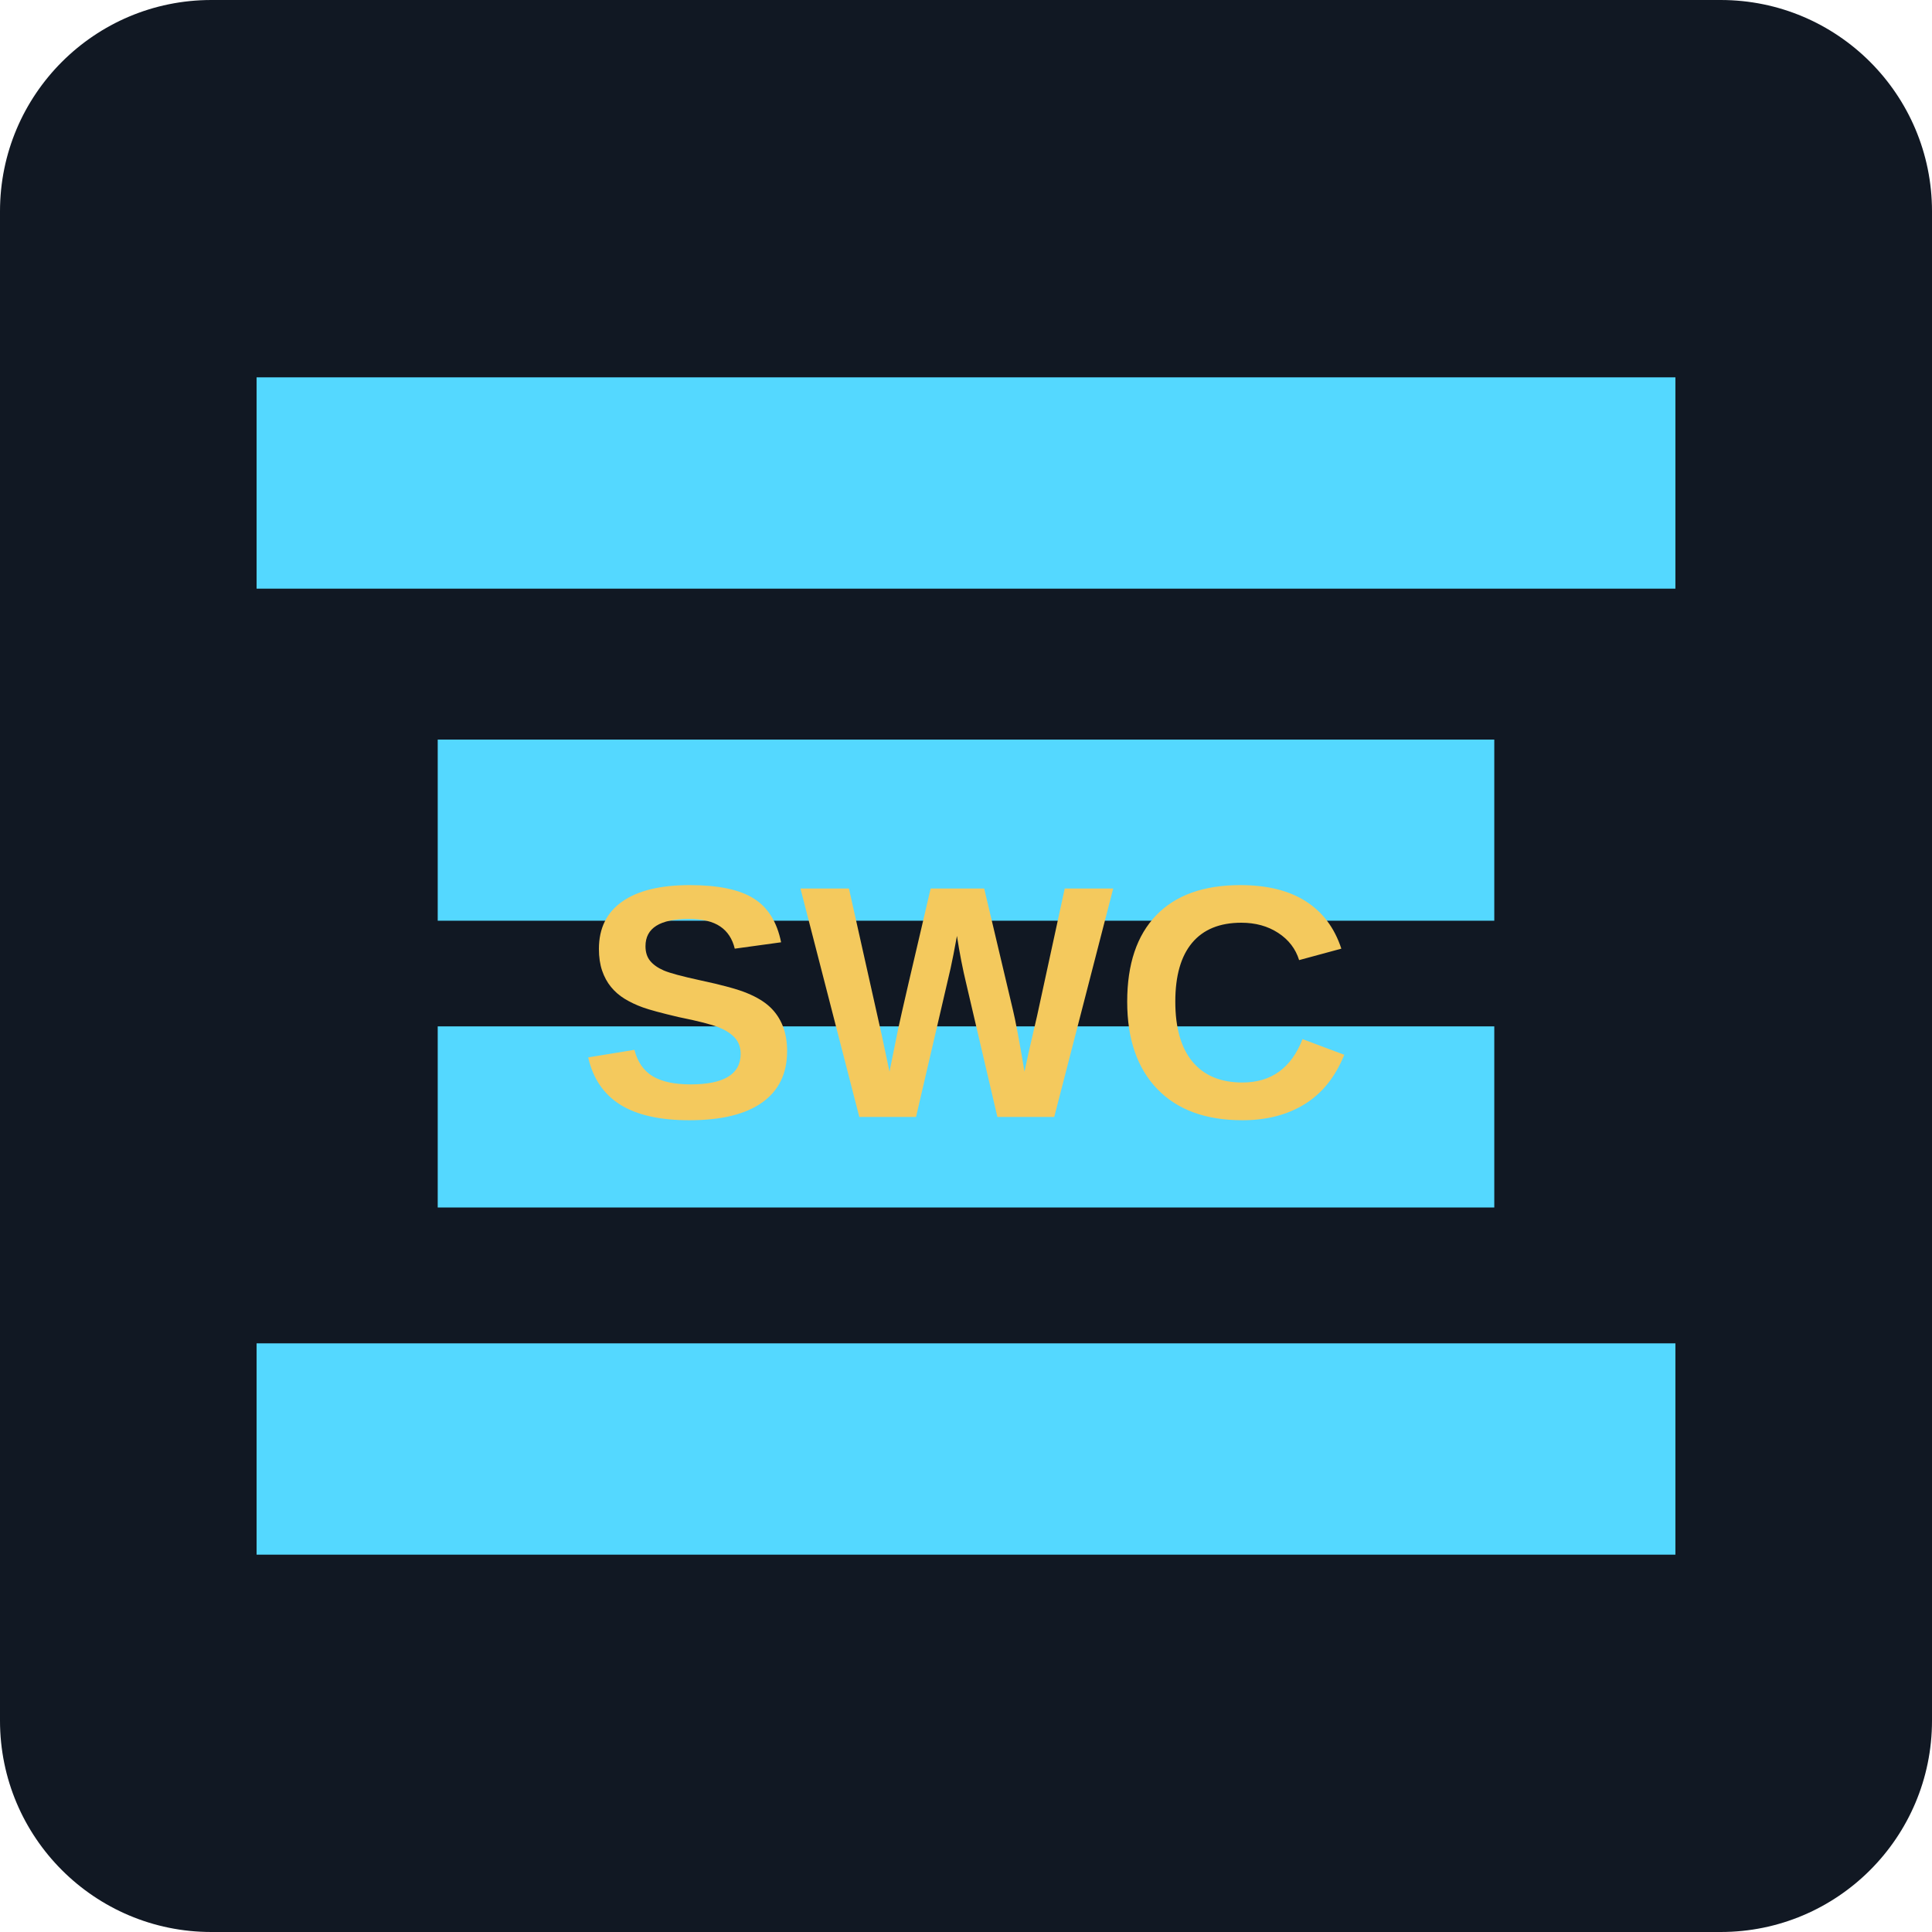
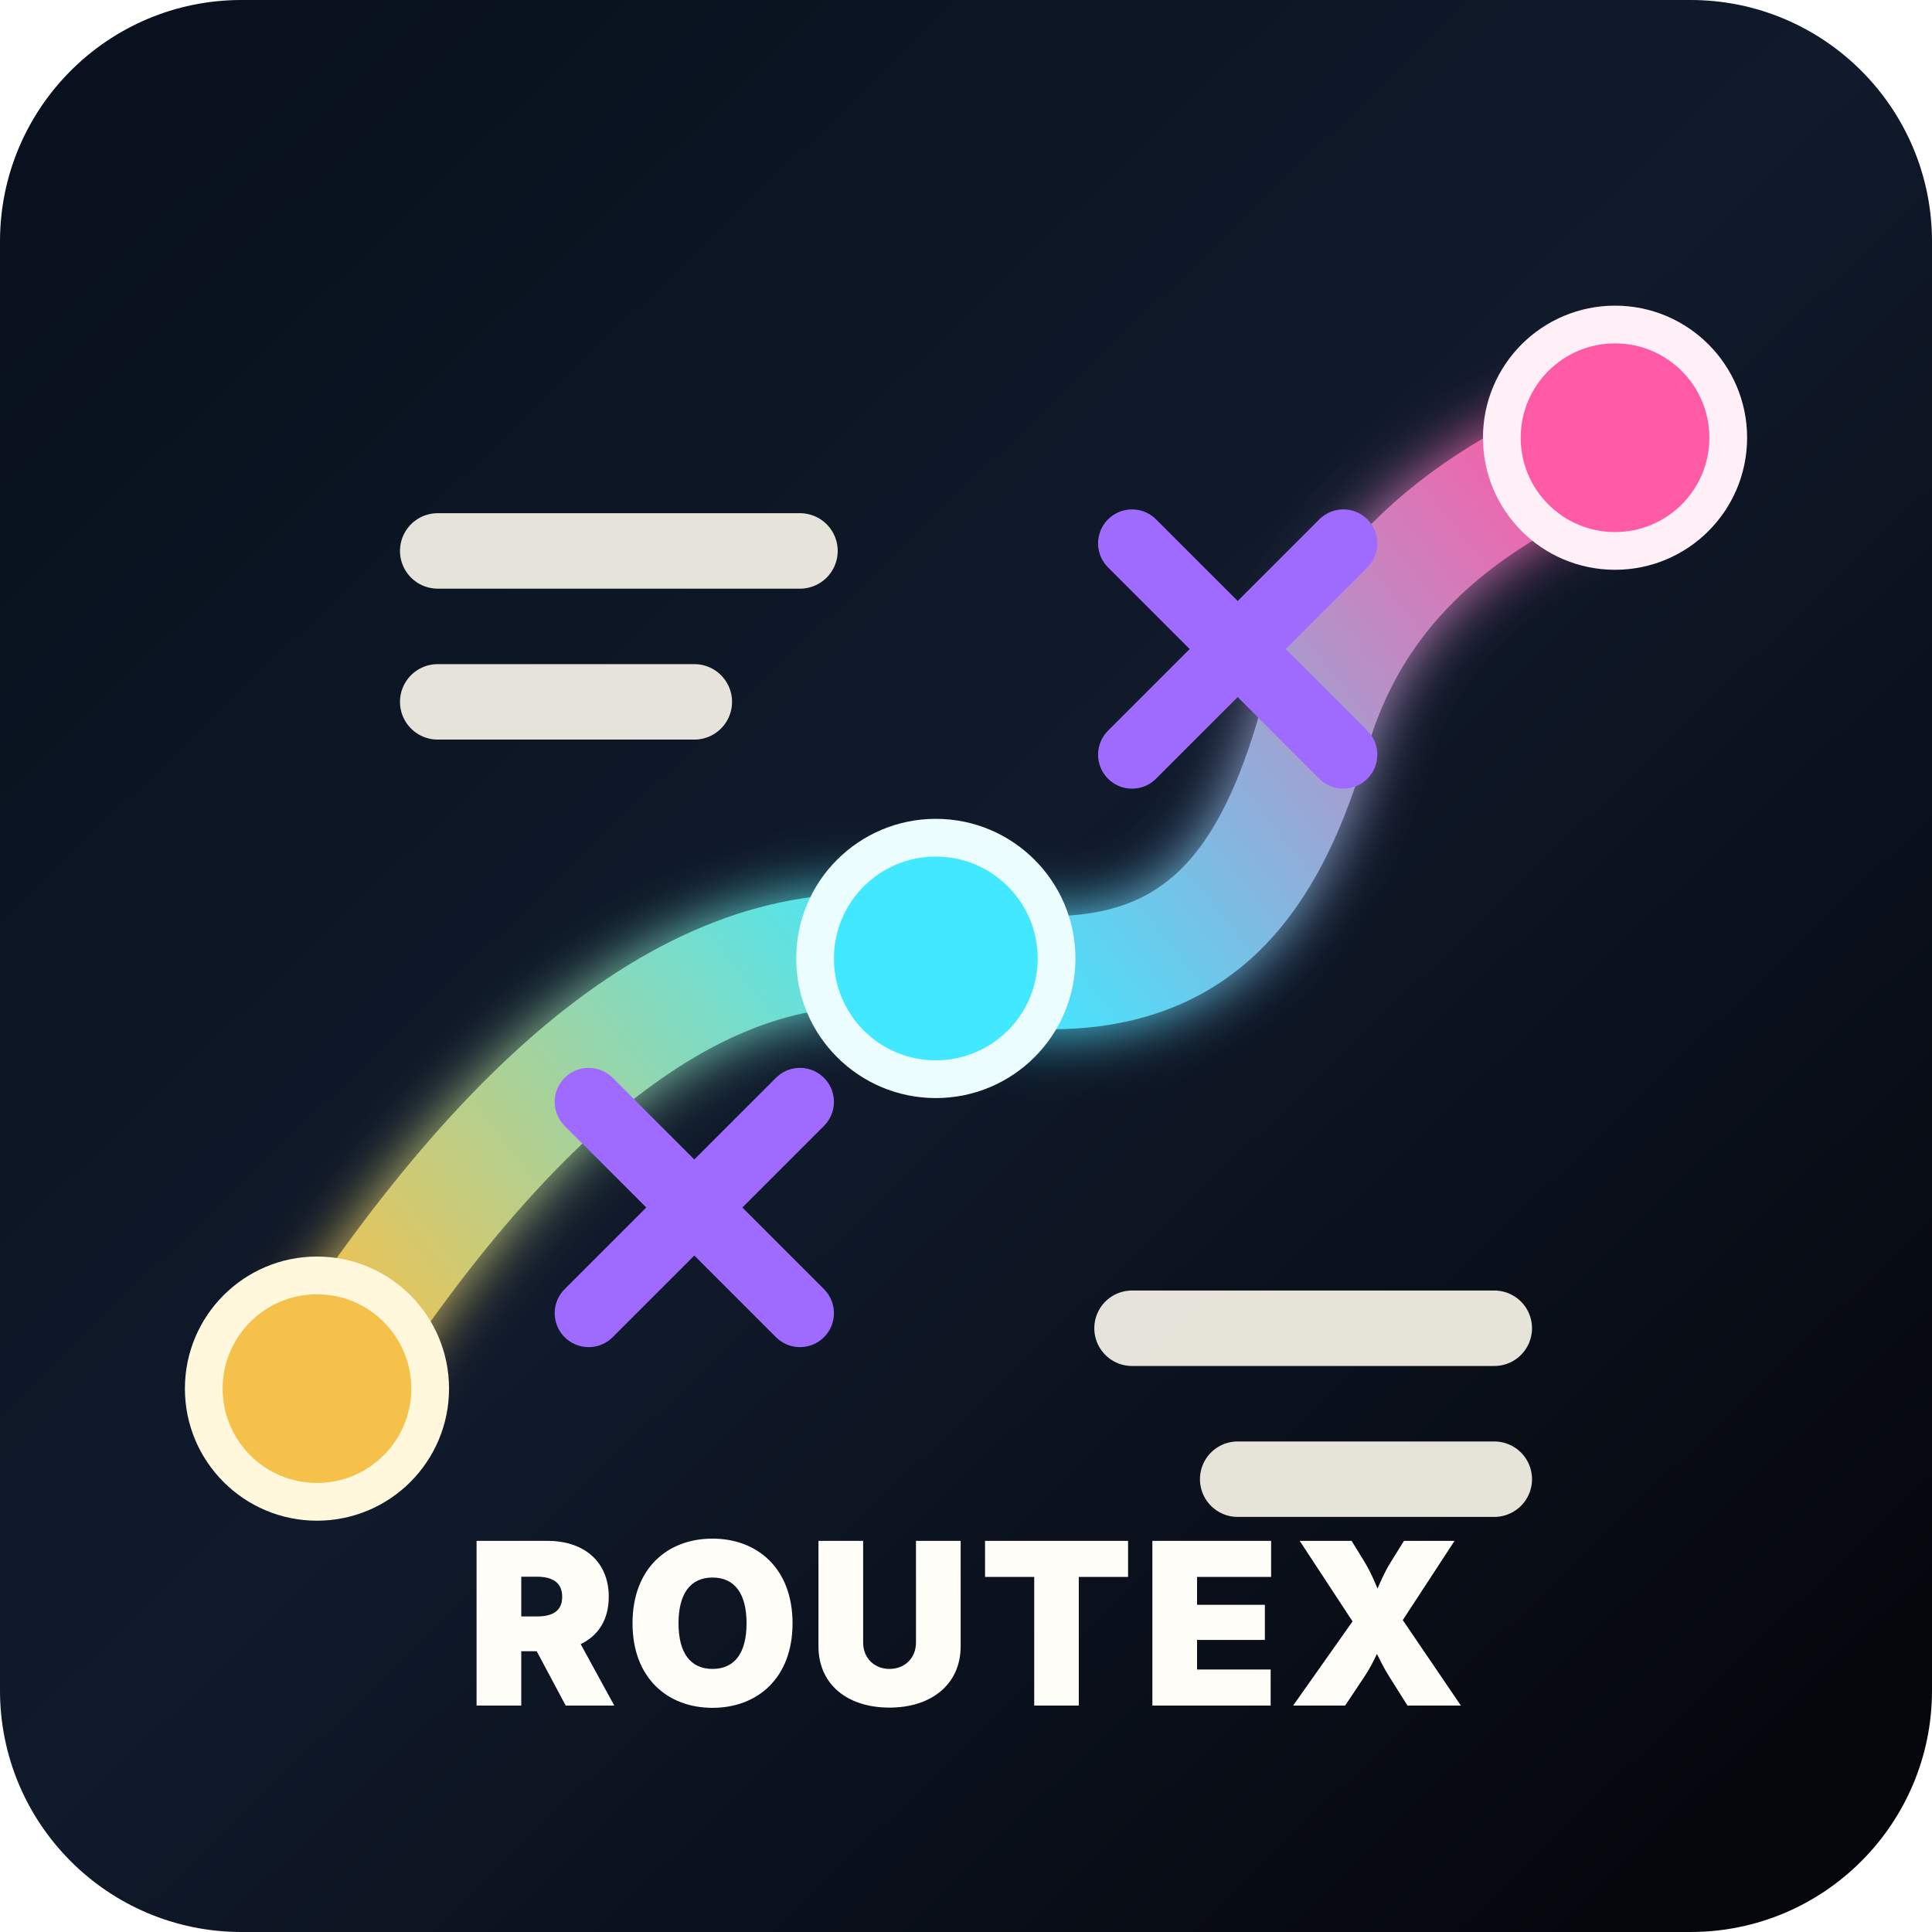
- <svg xmlns="http://www.w3.org/2000/svg" width="256" height="256" viewBox="0 0 256 256" role="img" aria-label="SkyeRoutex Workforce Command mark">
-   <rect width="256" height="256" rx="28" fill="#111823" />
-   <path d="M34 178h188v28H34zM34 50h188v28H34zM58 98h140v24H58zM58 136h140v24H58z" fill="#54d8ff" />
-   <text x="128" y="148" fill="#f4c95d" font-family="Arial, sans-serif" font-size="44" font-weight="900" text-anchor="middle">SWC</text>
+ <svg xmlns="http://www.w3.org/2000/svg" width="256" height="256" viewBox="0 0 256 256" role="img" aria-label="SkyeRouteX Workforce Command logo">
+   <defs>
+     <linearGradient id="routex-bg" x1="24" y1="20" x2="232" y2="236" gradientUnits="userSpaceOnUse">
+       <stop stop-color="#08111d" />
+       <stop offset=".48" stop-color="#101a2b" />
+       <stop offset="1" stop-color="#05070d" />
+     </linearGradient>
+     <linearGradient id="routex-line" x1="48" y1="184" x2="208" y2="58" gradientUnits="userSpaceOnUse">
+       <stop stop-color="#f6c14b" />
+       <stop offset=".48" stop-color="#42e8ff" />
+       <stop offset="1" stop-color="#ff5aa5" />
+     </linearGradient>
+     <filter id="routex-glow" x="-40%" y="-40%" width="180%" height="180%">
+       <feGaussianBlur stdDeviation="4" result="blur" />
+       <feMerge>
+         <feMergeNode in="blur" />
+         <feMergeNode in="SourceGraphic" />
+       </feMerge>
+     </filter>
+   </defs>
+   <rect width="256" height="256" rx="32" fill="url(#routex-bg)" />
+   <path d="M42 184c28-44 55-63 82-57 31 7 43-6 50-30 5-17 17-30 40-39" fill="none" stroke="url(#routex-line)" stroke-width="15" stroke-linecap="round" filter="url(#routex-glow)" />
+   <path d="M58 73h48M58 93h34M150 176h48M164 196h34" fill="none" stroke="#f8f5e9" stroke-width="10" stroke-linecap="round" opacity=".92" />
+   <circle cx="42" cy="184" r="15" fill="#f6c14b" stroke="#fff8dd" stroke-width="5" />
+   <circle cx="124" cy="127" r="16" fill="#42e8ff" stroke="#ecfdff" stroke-width="5" />
+   <circle cx="214" cy="58" r="15" fill="#ff5aa5" stroke="#fff0f7" stroke-width="5" />
+   <path d="M78 146l28 28m0-28-28 28M150 72l28 28m0-28-28 28" stroke="#9f6bff" stroke-width="9" stroke-linecap="round" />
+   <text x="128" y="226" fill="#fffdf7" font-family="Inter, Arial, sans-serif" font-size="30" font-weight="900" text-anchor="middle" letter-spacing="1">ROUTEX</text>
</svg>
